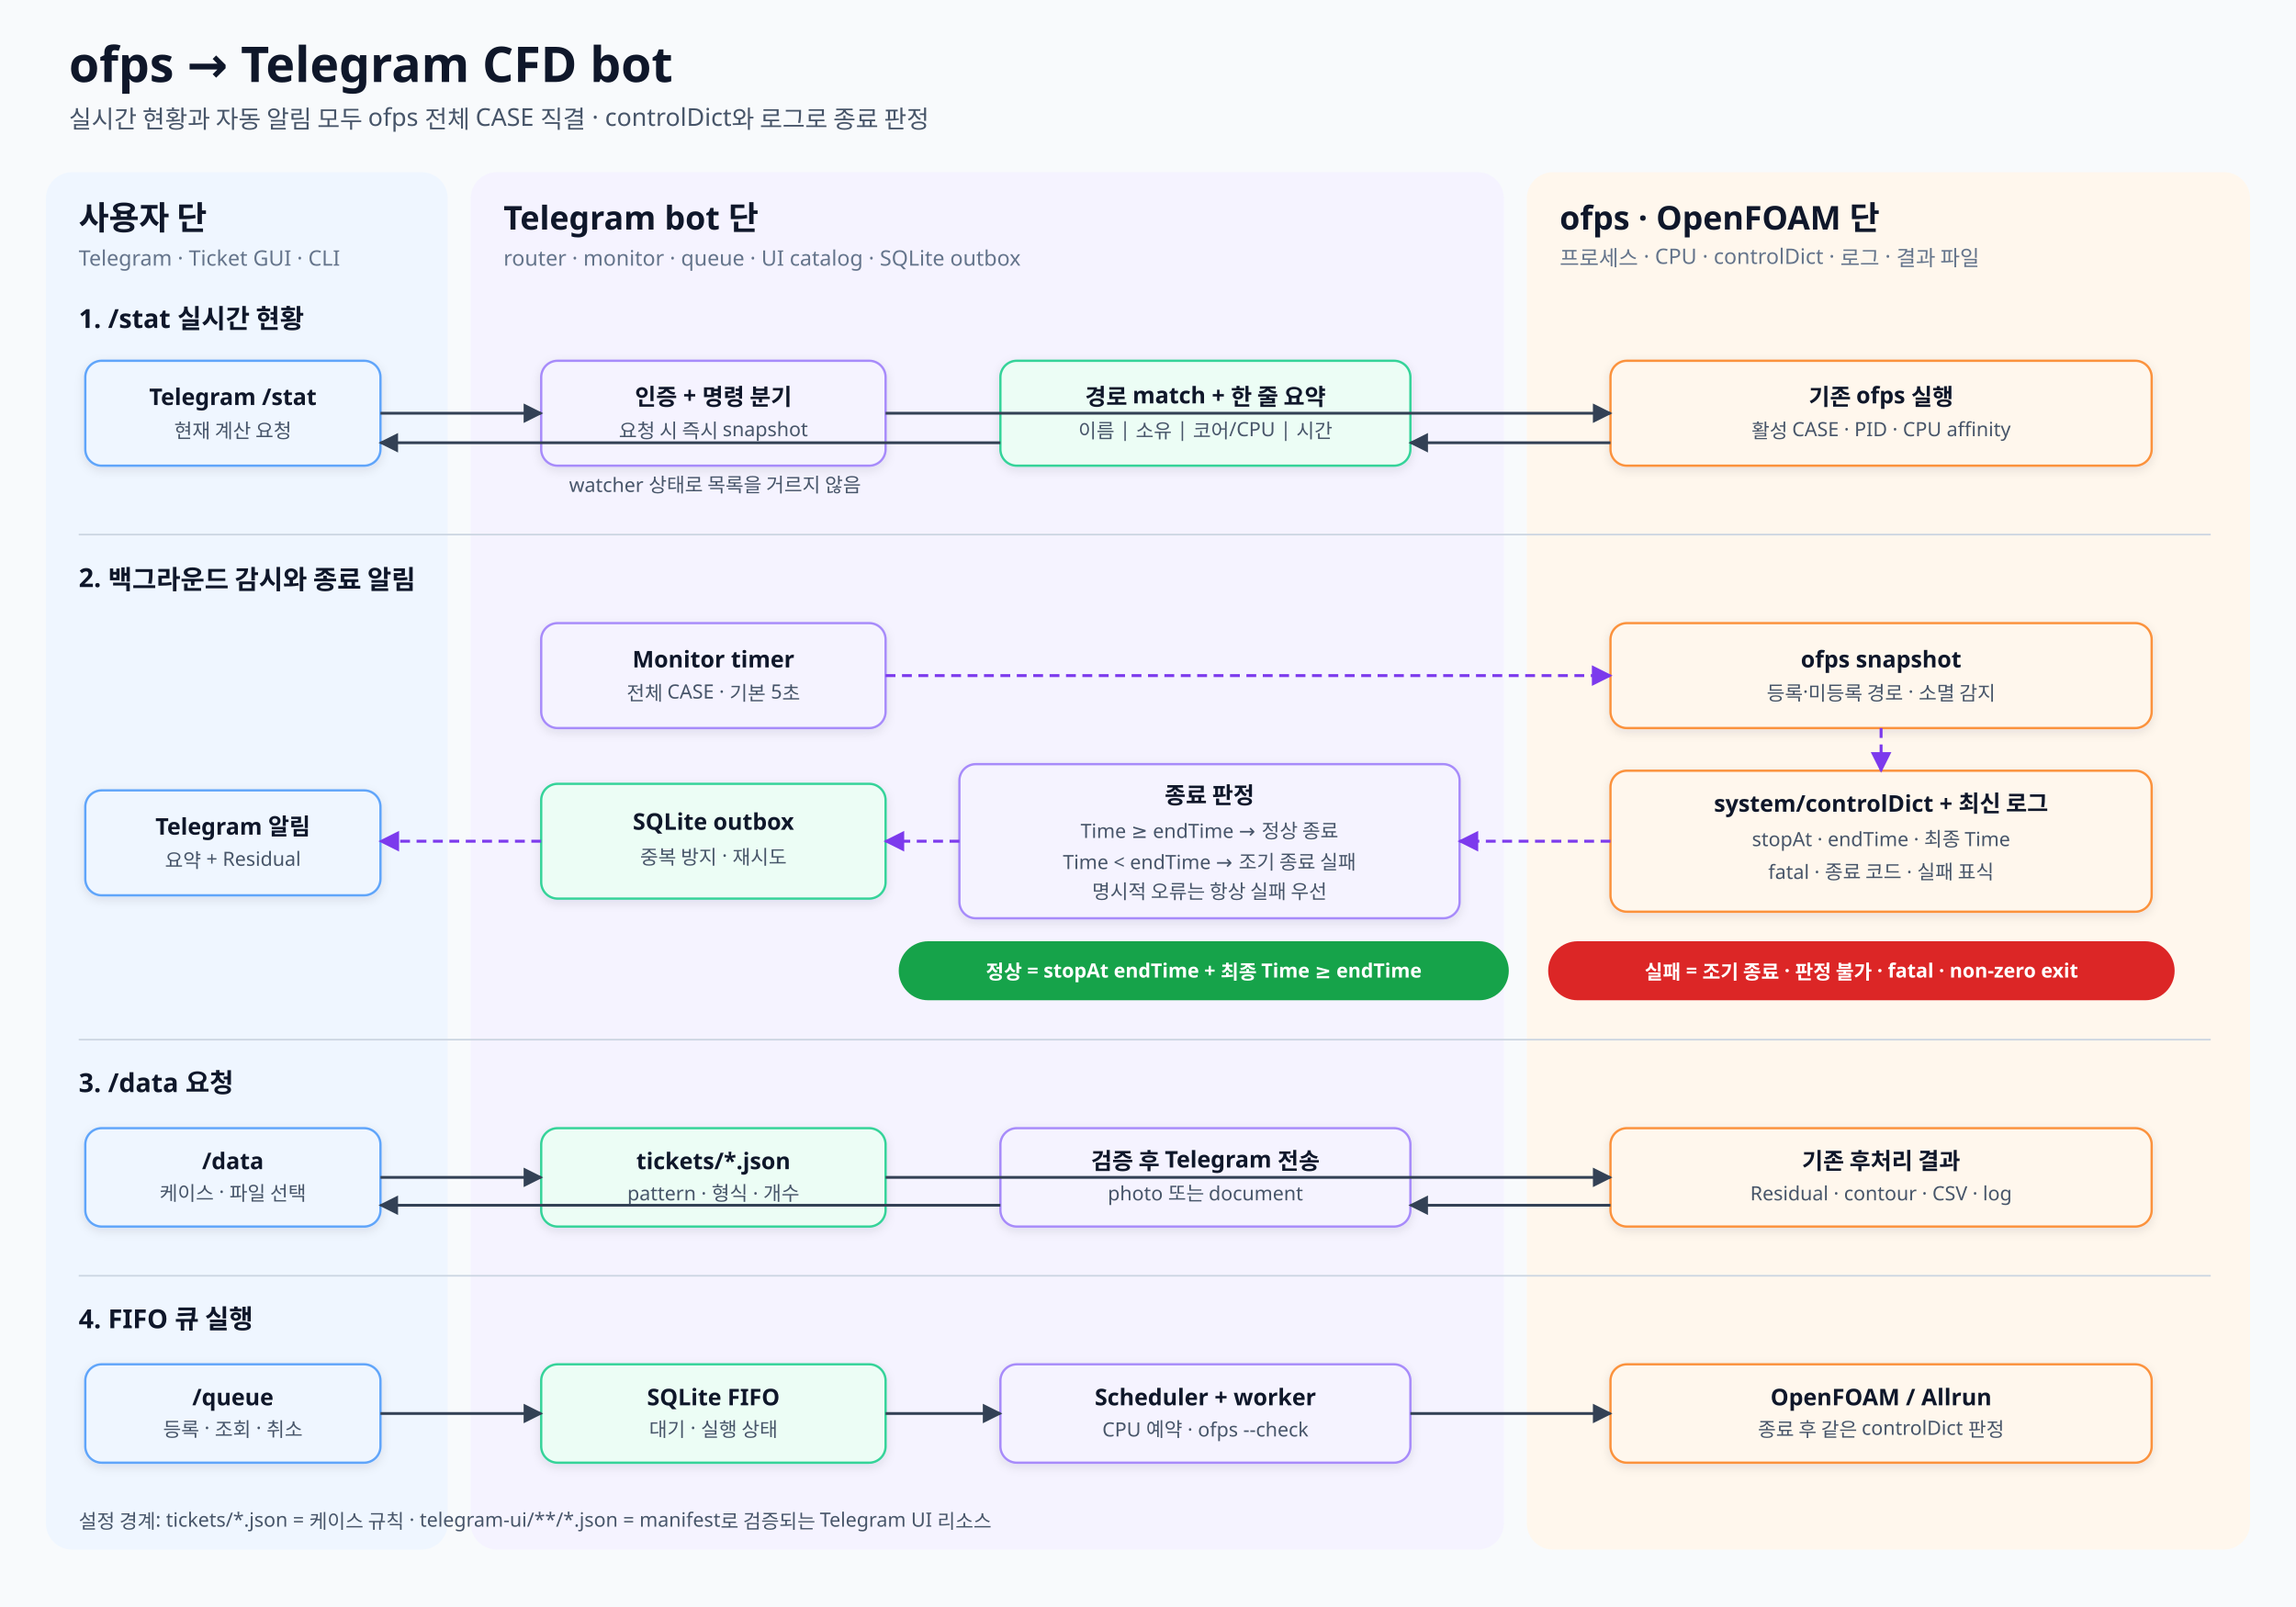
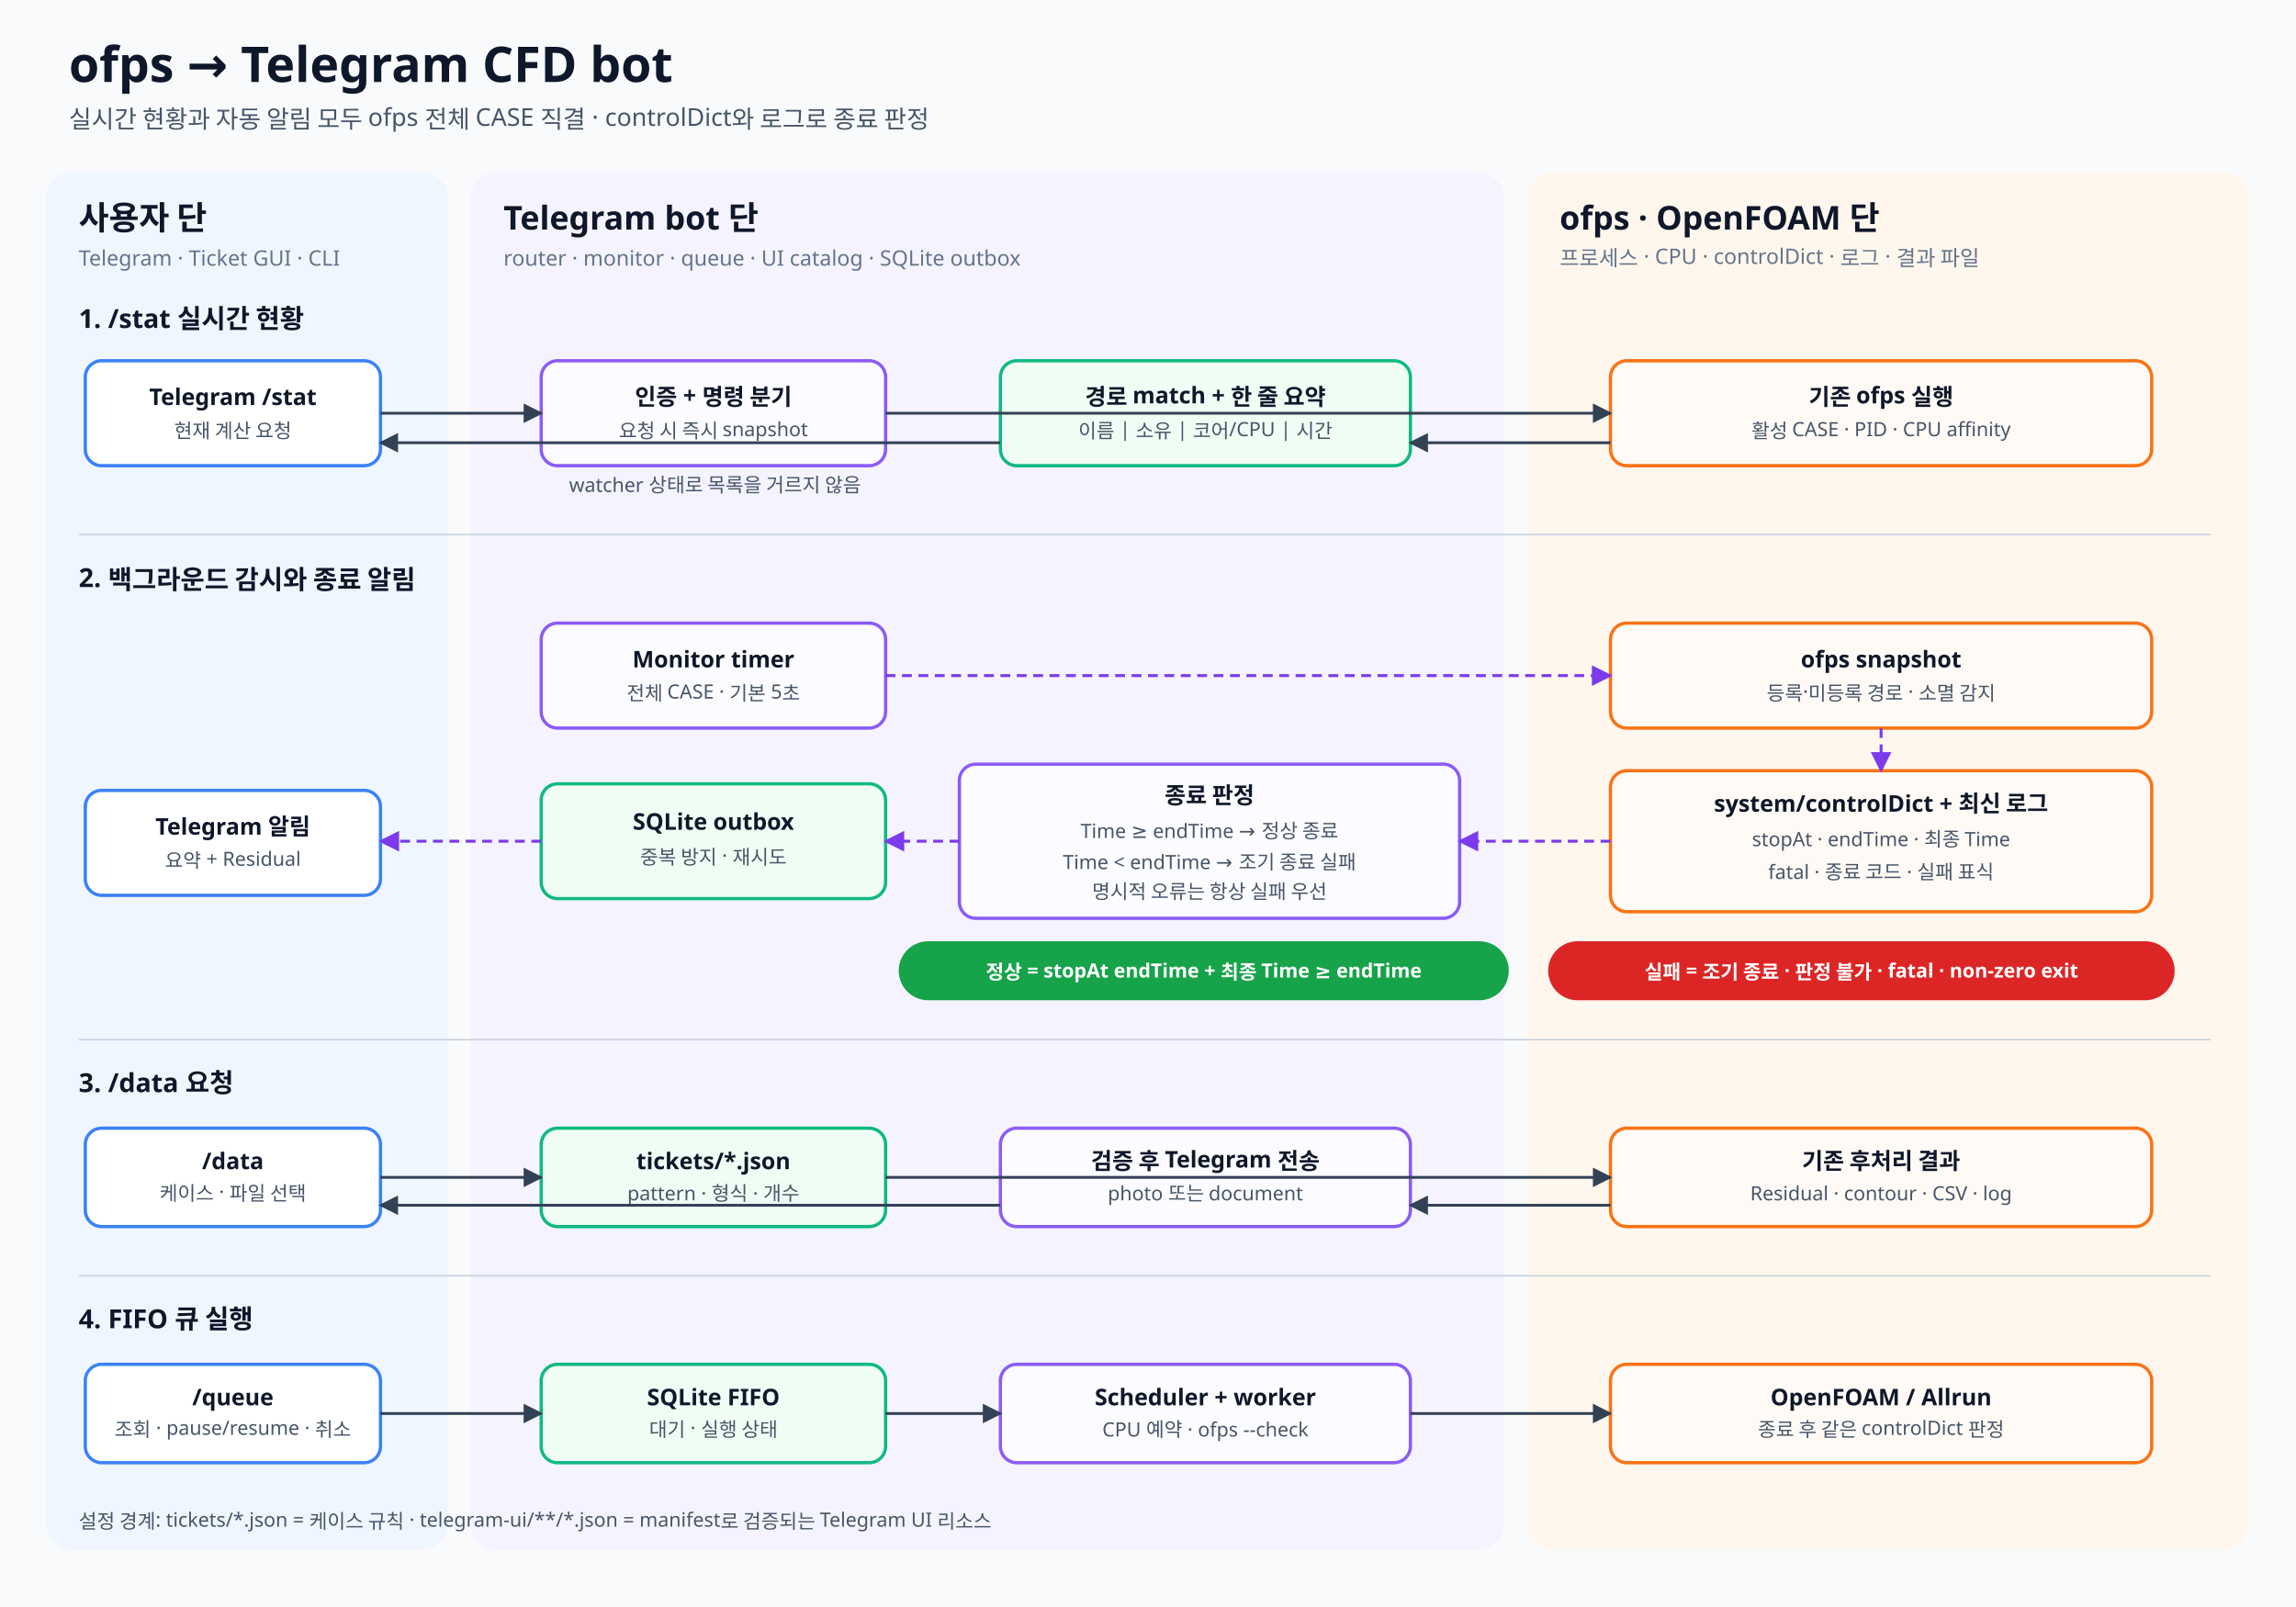
<svg xmlns="http://www.w3.org/2000/svg" width="1400" height="980" viewBox="0 0 1400 980" role="img" aria-labelledby="title desc">
  <defs>
    <marker id="arrow" viewBox="0 0 10 10" refX="9" refY="5" markerWidth="7" markerHeight="7" orient="auto-start-reverse">
      <path d="M0 0L10 5L0 10Z" fill="#334155" />
    </marker>
    <marker id="purple-arrow" viewBox="0 0 10 10" refX="9" refY="5" markerWidth="7" markerHeight="7" orient="auto-start-reverse">
      <path d="M0 0L10 5L0 10Z" fill="#7c3aed" />
    </marker>
    <filter id="shadow" x="-10%" y="-20%" width="120%" height="150%">
      <feDropShadow dx="0" dy="2" stdDeviation="3" flood-color="#0f172a" flood-opacity="0.1" />
    </filter>
    <style>
      text { font-family: "Noto Sans KR", "Apple SD Gothic Neo", "Malgun Gothic", sans-serif; fill: #0f172a; }
      .title { font-size: 30px; font-weight: 700; }
      .subtitle { font-size: 15px; fill: #475569; }
      .lane-title { font-size: 20px; font-weight: 700; }
      .lane-sub { font-size: 13px; fill: #64748b; }
      .flow-title { font-size: 16px; font-weight: 700; }
      .card-title { font-size: 14px; font-weight: 700; text-anchor: middle; }
      .card-sub { font-size: 12px; fill: #475569; text-anchor: middle; }
      .small { font-size: 12px; fill: #475569; }
      .badge { font-size: 12px; font-weight: 700; fill: white; text-anchor: middle; }
-       .card { stroke-width: 1.4; rx: 10; filter: url(#shadow); }
-       .user { fill: #eff6ff; stroke: #60a5fa; }
-       .bot { fill: #f5f3ff; stroke: #a78bfa; }
-       .foam { fill: #fff7ed; stroke: #fb923c; }
-       .state { fill: #ecfdf5; stroke: #34d399; }
+       .card { stroke-width: 2; rx: 10; }
+       .user { fill: #ffffff; stroke: #3b82f6; }
+       .bot { fill: #fcfbff; stroke: #8b5cf6; }
+       .foam { fill: #fffaf5; stroke: #f97316; }
+       .state { fill: #f0fdf4; stroke: #10b981; }
      .arrow { fill: none; stroke: #334155; stroke-width: 1.7; marker-end: url(#arrow); }
      .watch { fill: none; stroke: #7c3aed; stroke-width: 1.8; stroke-dasharray: 6 4; marker-end: url(#purple-arrow); }
      .rule { stroke: #cbd5e1; stroke-width: 1; }
    </style>
  </defs>
  <rect width="1400" height="980" fill="#f8fafc" />
  <text class="title" x="42" y="50">ofps → Telegram CFD bot</text>
  <text class="subtitle" x="42" y="78">실시간 현황과 자동 알림 모두 ofps 전체 CASE 직결 · controlDict와 로그로 종료 판정</text>
  <rect x="28" y="105" width="245" height="840" rx="16" fill="#eff6ff" />
  <rect x="287" y="105" width="630" height="840" rx="16" fill="#f5f3ff" />
  <rect x="931" y="105" width="441" height="840" rx="16" fill="#fff7ed" />
  <text class="lane-title" x="48" y="140">사용자 단</text>
  <text class="lane-sub" x="48" y="162">Telegram · Ticket GUI · CLI</text>
  <text class="lane-title" x="307" y="140">Telegram bot 단</text>
  <text class="lane-sub" x="307" y="162">router · monitor · queue · UI catalog · SQLite outbox</text>
  <text class="lane-title" x="951" y="140">ofps · OpenFOAM 단</text>
  <text class="lane-sub" x="951" y="162">프로세스 · CPU · controlDict · 로그 · 결과 파일</text>
  <text class="flow-title" x="48" y="200">1. /stat 실시간 현황</text>
  <g transform="translate(52 220)">
-     <rect class="card user" width="180" height="64" />
+     <rect rx="10" class="card user" width="180" height="64" />
    <text class="card-title" x="90" y="27">Telegram /stat</text>
    <text class="card-sub" x="90" y="47">현재 계산 요청</text>
  </g>
  <g transform="translate(330 220)">
-     <rect class="card bot" width="210" height="64" />
+     <rect rx="10" class="card bot" width="210" height="64" />
    <text class="card-title" x="105" y="27">인증 + 명령 분기</text>
    <text class="card-sub" x="105" y="47">요청 시 즉시 snapshot</text>
  </g>
  <g transform="translate(982 220)">
-     <rect class="card foam" width="330" height="64" />
+     <rect rx="10" class="card foam" width="330" height="64" />
    <text class="card-title" x="165" y="27">기존 ofps 실행</text>
    <text class="card-sub" x="165" y="47">활성 CASE · PID · CPU affinity</text>
  </g>
  <g transform="translate(610 220)">
-     <rect class="card state" width="250" height="64" />
+     <rect rx="10" class="card state" width="250" height="64" />
    <text class="card-title" x="125" y="27">경로 match + 한 줄 요약</text>
    <text class="card-sub" x="125" y="47">이름 | 소유 | 코어/CPU | 시간</text>
  </g>
  <path class="arrow" d="M232 252H330" />
  <path class="arrow" d="M540 252H982" />
  <path class="arrow" d="M982 270H860" />
  <path class="arrow" d="M610 270H232" />
  <text class="small" x="347" y="300">watcher 상태로 목록을 거르지 않음</text>
  <line class="rule" x1="48" y1="326" x2="1348" y2="326" />
  <text class="flow-title" x="48" y="358">2. 백그라운드 감시와 종료 알림</text>
  <g transform="translate(330 380)">
-     <rect class="card bot" width="210" height="64" />
+     <rect rx="10" class="card bot" width="210" height="64" />
    <text class="card-title" x="105" y="27">Monitor timer</text>
    <text class="card-sub" x="105" y="47">전체 CASE · 기본 5초</text>
  </g>
  <g transform="translate(982 380)">
-     <rect class="card foam" width="330" height="64" />
+     <rect rx="10" class="card foam" width="330" height="64" />
    <text class="card-title" x="165" y="27">ofps snapshot</text>
    <text class="card-sub" x="165" y="47">등록·미등록 경로 · 소멸 감지</text>
  </g>
  <g transform="translate(982 470)">
-     <rect class="card foam" width="330" height="86" />
+     <rect rx="10" class="card foam" width="330" height="86" />
    <text class="card-title" x="165" y="25">system/controlDict + 최신 로그</text>
    <text class="card-sub" x="165" y="46">stopAt · endTime · 최종 Time</text>
    <text class="card-sub" x="165" y="66">fatal · 종료 코드 · 실패 표식</text>
  </g>
  <g transform="translate(585 466)">
-     <rect class="card bot" width="305" height="94" />
+     <rect rx="10" class="card bot" width="305" height="94" />
    <text class="card-title" x="152.5" y="24">종료 판정</text>
    <text class="card-sub" x="152.5" y="45">Time ≥ endTime → 정상 종료</text>
    <text class="card-sub" x="152.5" y="64">Time &lt; endTime → 조기 종료 실패</text>
    <text class="card-sub" x="152.5" y="82">명시적 오류는 항상 실패 우선</text>
  </g>
  <g transform="translate(330 478)">
-     <rect class="card state" width="210" height="70" />
+     <rect rx="10" class="card state" width="210" height="70" />
    <text class="card-title" x="105" y="28">SQLite outbox</text>
    <text class="card-sub" x="105" y="49">중복 방지 · 재시도</text>
  </g>
  <g transform="translate(52 482)">
-     <rect class="card user" width="180" height="64" />
+     <rect rx="10" class="card user" width="180" height="64" />
    <text class="card-title" x="90" y="27">Telegram 알림</text>
    <text class="card-sub" x="90" y="47">요약 + Residual</text>
  </g>
  <path class="watch" d="M540 412H982" />
  <path class="watch" d="M1147 444V470" />
  <path class="watch" d="M982 513H890" />
  <path class="watch" d="M585 513H540" />
  <path class="watch" d="M330 513H232" />
  <rect x="548" y="574" width="372" height="36" rx="18" fill="#16a34a" />
  <text class="badge" x="734" y="597">정상 = stopAt endTime + 최종 Time ≥ endTime</text>
  <rect x="944" y="574" width="382" height="36" rx="18" fill="#dc2626" />
  <text class="badge" x="1135" y="597">실패 = 조기 종료 · 판정 불가 · fatal · non-zero exit</text>
  <line class="rule" x1="48" y1="634" x2="1348" y2="634" />
  <text class="flow-title" x="48" y="666">3. /data 요청</text>
  <g transform="translate(52 688)">
-     <rect class="card user" width="180" height="60" />
+     <rect rx="10" class="card user" width="180" height="60" />
    <text class="card-title" x="90" y="25">/data</text>
    <text class="card-sub" x="90" y="44">케이스 · 파일 선택</text>
  </g>
  <g transform="translate(330 688)">
-     <rect class="card state" width="210" height="60" />
+     <rect rx="10" class="card state" width="210" height="60" />
    <text class="card-title" x="105" y="25">tickets/*.json</text>
    <text class="card-sub" x="105" y="44">pattern · 형식 · 개수</text>
  </g>
  <g transform="translate(982 688)">
-     <rect class="card foam" width="330" height="60" />
+     <rect rx="10" class="card foam" width="330" height="60" />
    <text class="card-title" x="165" y="25">기존 후처리 결과</text>
    <text class="card-sub" x="165" y="44">Residual · contour · CSV · log</text>
  </g>
  <g transform="translate(610 688)">
-     <rect class="card bot" width="250" height="60" />
+     <rect rx="10" class="card bot" width="250" height="60" />
    <text class="card-title" x="125" y="25">검증 후 Telegram 전송</text>
    <text class="card-sub" x="125" y="44">photo 또는 document</text>
  </g>
  <path class="arrow" d="M232 718H330" />
  <path class="arrow" d="M540 718H982" />
  <path class="arrow" d="M982 735H860" />
  <path class="arrow" d="M610 735H232" />
  <line class="rule" x1="48" y1="778" x2="1348" y2="778" />
  <text class="flow-title" x="48" y="810">4. FIFO 큐 실행</text>
  <g transform="translate(52 832)">
-     <rect class="card user" width="180" height="60" />
+     <rect rx="10" class="card user" width="180" height="60" />
    <text class="card-title" x="90" y="25">/queue</text>
-     <text class="card-sub" x="90" y="44">등록 · 조회 · 취소</text>
+     <text class="card-sub" x="90" y="44">조회 · pause/resume · 취소</text>
  </g>
  <g transform="translate(330 832)">
-     <rect class="card state" width="210" height="60" />
+     <rect rx="10" class="card state" width="210" height="60" />
    <text class="card-title" x="105" y="25">SQLite FIFO</text>
    <text class="card-sub" x="105" y="44">대기 · 실행 상태</text>
  </g>
  <g transform="translate(610 832)">
-     <rect class="card bot" width="250" height="60" />
+     <rect rx="10" class="card bot" width="250" height="60" />
    <text class="card-title" x="125" y="25">Scheduler + worker</text>
    <text class="card-sub" x="125" y="44">CPU 예약 · ofps --check</text>
  </g>
  <g transform="translate(982 832)">
-     <rect class="card foam" width="330" height="60" />
+     <rect rx="10" class="card foam" width="330" height="60" />
    <text class="card-title" x="165" y="25">OpenFOAM / Allrun</text>
    <text class="card-sub" x="165" y="44">종료 후 같은 controlDict 판정</text>
  </g>
  <path class="arrow" d="M232 862H330" />
  <path class="arrow" d="M540 862H610" />
  <path class="arrow" d="M860 862H982" />
  <text class="small" x="48" y="932">설정 경계: tickets/*.json = 케이스 규칙 · telegram-ui/**/*.json = manifest로 검증되는 Telegram UI 리소스</text>
</svg>
